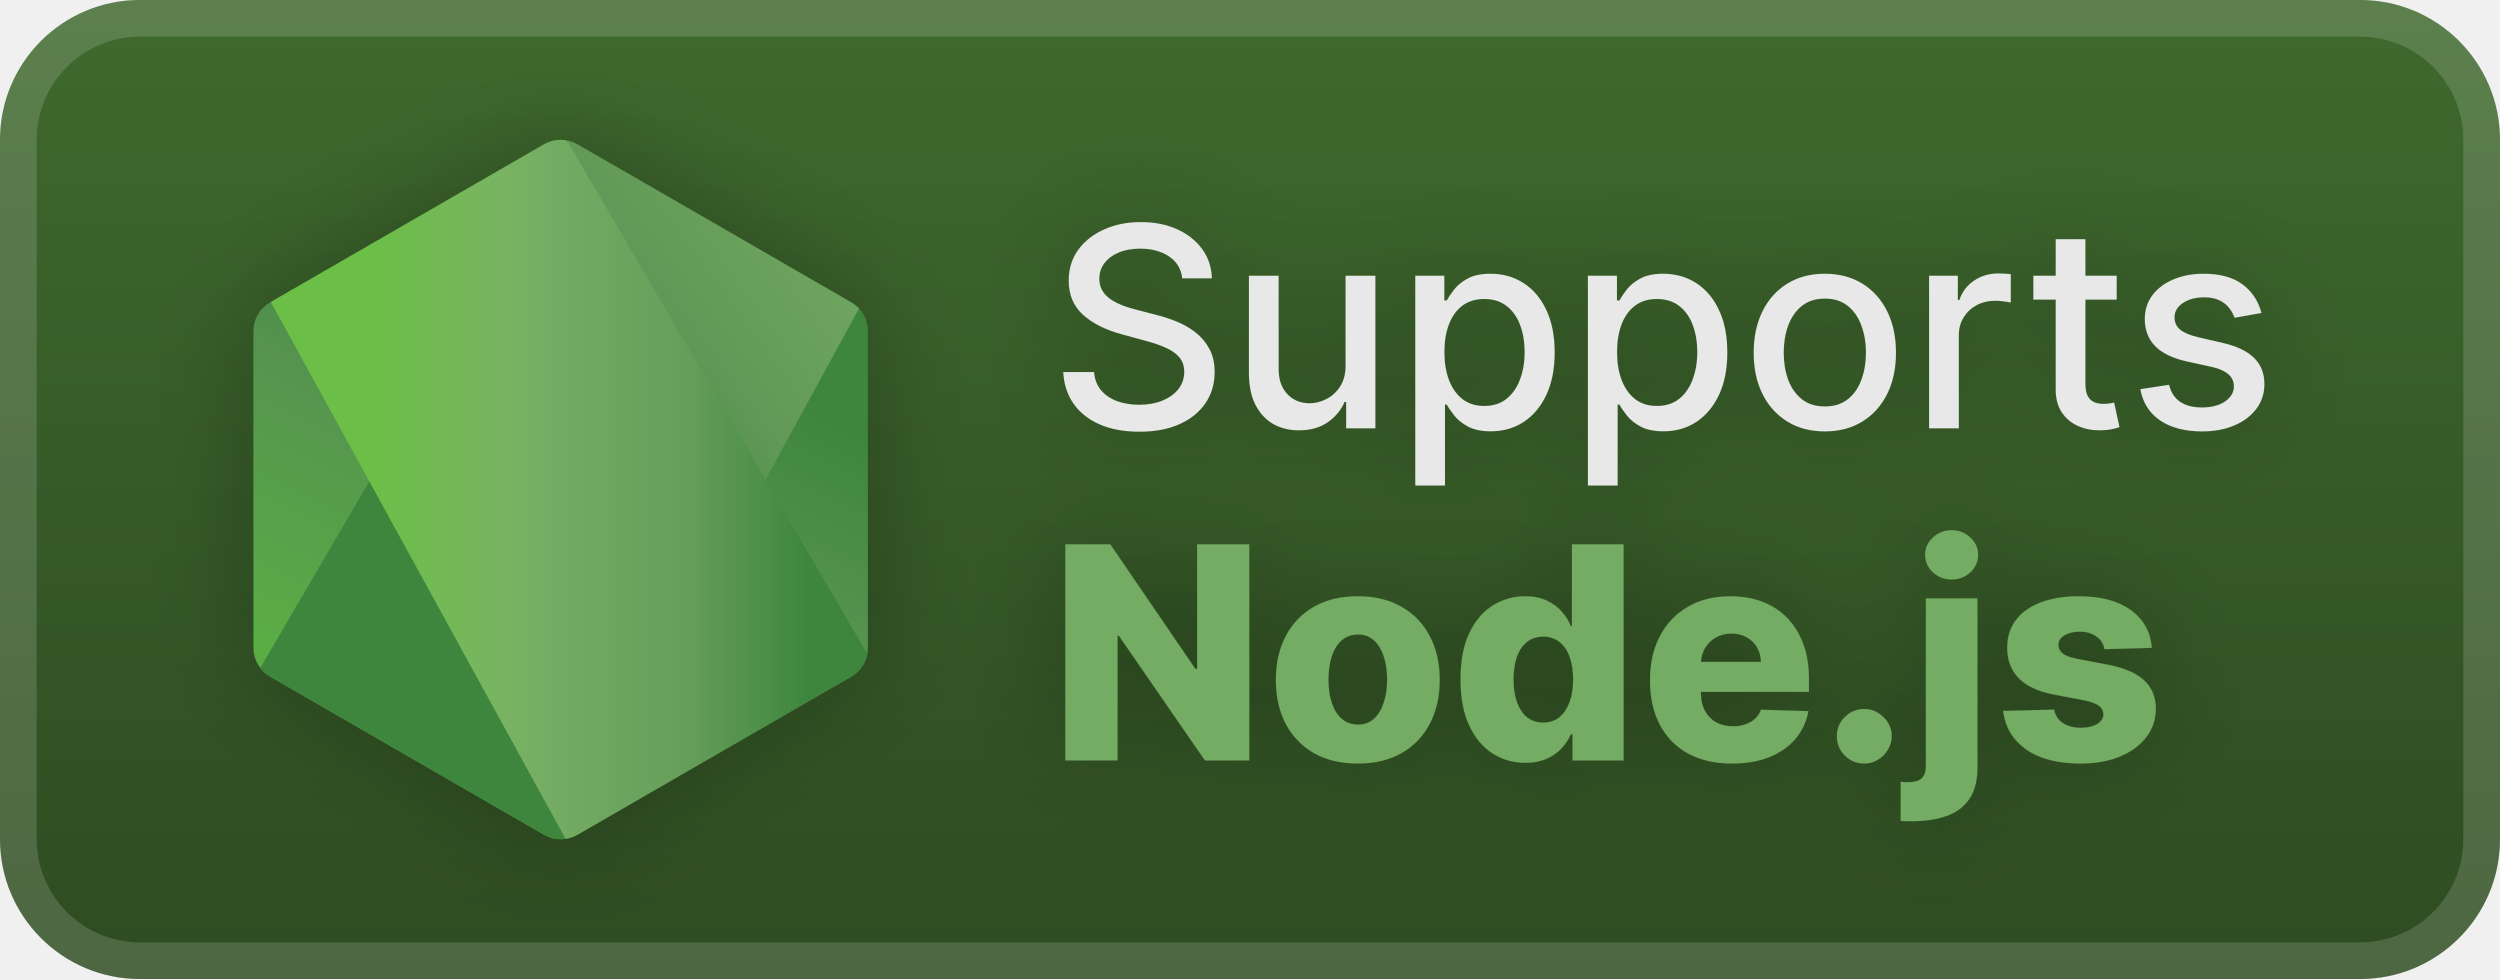
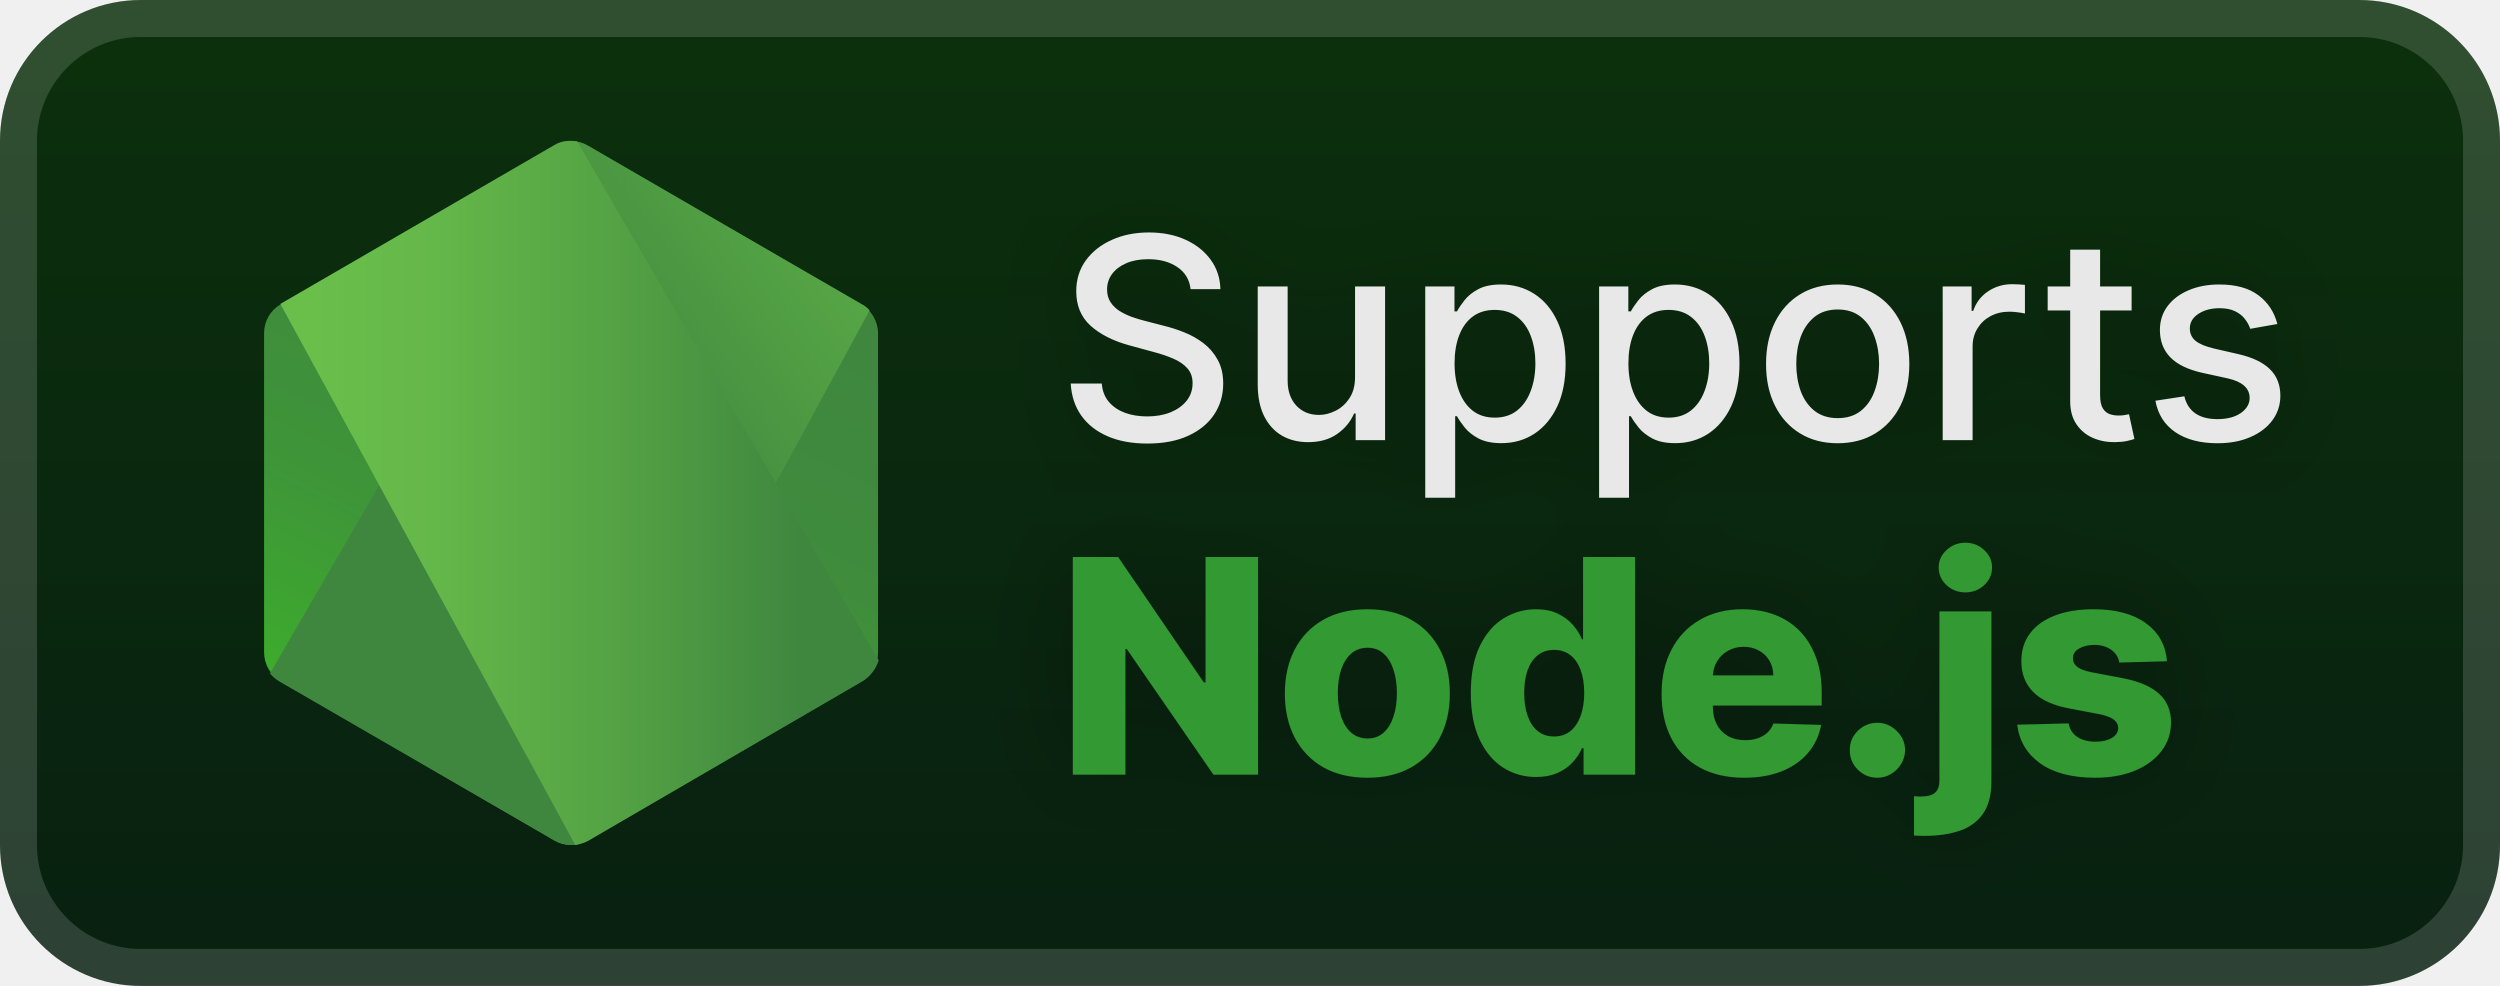
- <svg xmlns="http://www.w3.org/2000/svg" width="143" height="56" viewBox="0 0 143 56" fill="none">
-   <rect width="143" height="56" rx="8" fill="url(#paint0_linear_1_50)" />
-   <rect x="1.05" y="1.05" width="140.9" height="53.9" rx="6.95" stroke="white" stroke-opacity="0.15" stroke-width="2.1" />
-   <g filter="url(#filter0_d_1_50)">
-     <mask id="mask0_1_50" style="mask-type:luminance" maskUnits="userSpaceOnUse" x="14" y="8" width="36" height="40">
-       <path d="M31.125 8.253L15.447 17.302C14.86 17.64 14.5 18.266 14.5 18.941V37.051C14.5 37.728 14.86 38.352 15.447 38.691L31.126 47.747C31.712 48.084 32.434 48.084 33.02 47.747L48.696 38.691C49.28 38.352 49.641 37.727 49.641 37.051V18.941C49.641 18.266 49.28 17.64 48.692 17.302L33.018 8.253C32.724 8.084 32.397 8 32.069 8C31.742 8 31.415 8.084 31.121 8.253" fill="white" />
-     </mask>
-     <g mask="url(#mask0_1_50)">
-       <path d="M65.483 15.765L21.308 -5.888L-1.343 40.319L42.831 61.974L65.483 15.765Z" fill="url(#paint1_linear_1_50)" />
-     </g>
-     <mask id="mask1_1_50" style="mask-type:luminance" maskUnits="userSpaceOnUse" x="14" y="8" width="36" height="40">
-       <path d="M14.889 38.201C15.039 38.396 15.226 38.565 15.447 38.691L28.895 46.459L31.135 47.746C31.47 47.94 31.852 48.022 32.227 47.994C32.352 47.984 32.477 47.961 32.599 47.926L49.134 17.651C49.007 17.513 48.859 17.397 48.693 17.301L38.428 11.373L33.002 8.251C32.848 8.162 32.681 8.098 32.51 8.054L14.889 38.201Z" fill="white" />
-     </mask>
-     <g mask="url(#mask1_1_50)">
-       <path d="M-4.211 22.17L26.981 64.388L68.234 33.909L37.039 -8.308L-4.211 22.17Z" fill="url(#paint2_linear_1_50)" />
-     </g>
-     <mask id="mask2_1_50" style="mask-type:luminance" maskUnits="userSpaceOnUse" x="15" y="8" width="35" height="40">
-       <path d="M31.882 8.01C31.619 8.036 31.362 8.118 31.125 8.253L15.492 17.276L32.349 47.979C32.584 47.946 32.815 47.867 33.023 47.747L48.7 38.691C49.184 38.41 49.515 37.936 49.615 37.398L32.431 8.041C32.305 8.016 32.178 8.003 32.048 8.003C31.996 8.003 31.944 8.006 31.892 8.011" fill="white" />
-     </mask>
-     <g mask="url(#mask2_1_50)">
-       <path d="M15.492 8.003V47.98H49.609V8.003H15.492Z" fill="url(#paint3_linear_1_50)" />
-     </g>
-   </g>
-   <g filter="url(#filter1_d_1_50)">
-     <path d="M67.625 15.92C67.564 15.383 67.314 14.966 66.875 14.67C66.436 14.371 65.883 14.222 65.216 14.222C64.739 14.222 64.326 14.297 63.977 14.449C63.629 14.597 63.358 14.801 63.165 15.062C62.975 15.32 62.881 15.614 62.881 15.943C62.881 16.22 62.945 16.458 63.074 16.659C63.206 16.86 63.379 17.028 63.591 17.165C63.807 17.297 64.038 17.409 64.284 17.5C64.53 17.587 64.767 17.659 64.994 17.716L66.131 18.011C66.502 18.102 66.883 18.225 67.273 18.381C67.663 18.536 68.025 18.741 68.358 18.994C68.691 19.248 68.96 19.562 69.165 19.938C69.373 20.312 69.477 20.761 69.477 21.284C69.477 21.943 69.307 22.528 68.966 23.04C68.629 23.551 68.138 23.954 67.494 24.25C66.854 24.545 66.079 24.693 65.17 24.693C64.299 24.693 63.545 24.555 62.909 24.278C62.273 24.002 61.775 23.61 61.415 23.102C61.055 22.591 60.856 21.985 60.818 21.284H62.58C62.614 21.704 62.75 22.055 62.989 22.335C63.231 22.612 63.54 22.818 63.915 22.954C64.293 23.087 64.708 23.153 65.159 23.153C65.655 23.153 66.097 23.076 66.483 22.92C66.873 22.761 67.18 22.542 67.403 22.261C67.627 21.977 67.739 21.646 67.739 21.267C67.739 20.922 67.64 20.64 67.443 20.42C67.25 20.201 66.987 20.019 66.653 19.875C66.324 19.731 65.951 19.604 65.534 19.494L64.159 19.119C63.227 18.866 62.489 18.492 61.943 18C61.401 17.508 61.131 16.856 61.131 16.045C61.131 15.375 61.312 14.79 61.676 14.29C62.04 13.79 62.532 13.402 63.153 13.125C63.775 12.845 64.475 12.704 65.256 12.704C66.043 12.704 66.739 12.843 67.341 13.119C67.947 13.396 68.424 13.777 68.773 14.261C69.121 14.742 69.303 15.295 69.318 15.92H67.625ZM76.967 20.881V15.773H78.672V24.5H77.001V22.989H76.91C76.71 23.454 76.388 23.843 75.945 24.153C75.505 24.46 74.958 24.614 74.302 24.614C73.742 24.614 73.246 24.491 72.814 24.244C72.386 23.994 72.049 23.625 71.802 23.136C71.56 22.648 71.439 22.044 71.439 21.324V15.773H73.138V21.119C73.138 21.714 73.302 22.188 73.632 22.54C73.962 22.892 74.39 23.068 74.916 23.068C75.234 23.068 75.551 22.989 75.865 22.829C76.183 22.67 76.447 22.43 76.655 22.108C76.867 21.786 76.971 21.377 76.967 20.881ZM80.954 27.773V15.773H82.614V17.188H82.756C82.854 17.006 82.996 16.795 83.182 16.557C83.367 16.318 83.625 16.11 83.954 15.932C84.284 15.75 84.72 15.659 85.261 15.659C85.966 15.659 86.595 15.837 87.148 16.193C87.701 16.549 88.134 17.062 88.449 17.733C88.767 18.403 88.926 19.21 88.926 20.153C88.926 21.097 88.769 21.905 88.454 22.579C88.14 23.25 87.708 23.767 87.159 24.131C86.61 24.491 85.983 24.67 85.278 24.67C84.748 24.67 84.314 24.581 83.977 24.403C83.644 24.225 83.383 24.017 83.193 23.778C83.004 23.54 82.858 23.328 82.756 23.142H82.653V27.773H80.954ZM82.619 20.136C82.619 20.75 82.708 21.288 82.886 21.75C83.064 22.212 83.322 22.574 83.659 22.835C83.996 23.093 84.409 23.222 84.898 23.222C85.405 23.222 85.829 23.087 86.17 22.818C86.511 22.545 86.769 22.176 86.943 21.71C87.121 21.244 87.21 20.72 87.21 20.136C87.21 19.561 87.123 19.044 86.949 18.585C86.778 18.127 86.521 17.765 86.176 17.5C85.835 17.235 85.409 17.102 84.898 17.102C84.405 17.102 83.989 17.229 83.648 17.483C83.311 17.737 83.055 18.091 82.881 18.545C82.706 19 82.619 19.53 82.619 20.136ZM90.829 27.773V15.773H92.489V17.188H92.631C92.729 17.006 92.871 16.795 93.057 16.557C93.242 16.318 93.5 16.11 93.829 15.932C94.159 15.75 94.595 15.659 95.136 15.659C95.841 15.659 96.47 15.837 97.023 16.193C97.576 16.549 98.009 17.062 98.324 17.733C98.642 18.403 98.801 19.21 98.801 20.153C98.801 21.097 98.644 21.905 98.329 22.579C98.015 23.25 97.583 23.767 97.034 24.131C96.485 24.491 95.858 24.67 95.153 24.67C94.623 24.67 94.189 24.581 93.852 24.403C93.519 24.225 93.258 24.017 93.068 23.778C92.879 23.54 92.733 23.328 92.631 23.142H92.528V27.773H90.829ZM92.494 20.136C92.494 20.75 92.583 21.288 92.761 21.75C92.939 22.212 93.197 22.574 93.534 22.835C93.871 23.093 94.284 23.222 94.773 23.222C95.28 23.222 95.704 23.087 96.045 22.818C96.386 22.545 96.644 22.176 96.818 21.71C96.996 21.244 97.085 20.72 97.085 20.136C97.085 19.561 96.998 19.044 96.824 18.585C96.653 18.127 96.396 17.765 96.051 17.5C95.71 17.235 95.284 17.102 94.773 17.102C94.28 17.102 93.864 17.229 93.523 17.483C93.186 17.737 92.93 18.091 92.756 18.545C92.581 19 92.494 19.53 92.494 20.136ZM104.381 24.676C103.562 24.676 102.848 24.489 102.239 24.114C101.629 23.739 101.155 23.214 100.818 22.54C100.481 21.866 100.312 21.078 100.312 20.176C100.312 19.271 100.481 18.479 100.818 17.801C101.155 17.123 101.629 16.597 102.239 16.222C102.848 15.847 103.562 15.659 104.381 15.659C105.199 15.659 105.913 15.847 106.523 16.222C107.133 16.597 107.606 17.123 107.943 17.801C108.28 18.479 108.449 19.271 108.449 20.176C108.449 21.078 108.28 21.866 107.943 22.54C107.606 23.214 107.133 23.739 106.523 24.114C105.913 24.489 105.199 24.676 104.381 24.676ZM104.386 23.25C104.917 23.25 105.356 23.11 105.705 22.829C106.053 22.549 106.311 22.176 106.477 21.71C106.648 21.244 106.733 20.731 106.733 20.17C106.733 19.614 106.648 19.102 106.477 18.636C106.311 18.167 106.053 17.79 105.705 17.506C105.356 17.222 104.917 17.079 104.386 17.079C103.852 17.079 103.409 17.222 103.057 17.506C102.708 17.79 102.449 18.167 102.278 18.636C102.112 19.102 102.028 19.614 102.028 20.17C102.028 20.731 102.112 21.244 102.278 21.71C102.449 22.176 102.708 22.549 103.057 22.829C103.409 23.11 103.852 23.25 104.386 23.25ZM110.345 24.5V15.773H111.987V17.159H112.078C112.237 16.689 112.517 16.32 112.919 16.051C113.324 15.778 113.783 15.642 114.294 15.642C114.4 15.642 114.525 15.646 114.669 15.653C114.817 15.661 114.932 15.67 115.016 15.682V17.307C114.947 17.288 114.826 17.267 114.652 17.244C114.478 17.218 114.303 17.204 114.129 17.204C113.728 17.204 113.37 17.29 113.055 17.46C112.745 17.627 112.499 17.86 112.317 18.159C112.135 18.454 112.044 18.792 112.044 19.17V24.5H110.345ZM121.075 15.773V17.136H116.308V15.773H121.075ZM117.587 13.682H119.285V21.938C119.285 22.267 119.335 22.515 119.433 22.682C119.532 22.845 119.659 22.956 119.814 23.017C119.973 23.074 120.145 23.102 120.331 23.102C120.467 23.102 120.587 23.093 120.689 23.074C120.791 23.055 120.871 23.04 120.928 23.028L121.234 24.432C121.136 24.47 120.996 24.508 120.814 24.545C120.632 24.587 120.405 24.61 120.132 24.614C119.685 24.621 119.268 24.542 118.882 24.375C118.496 24.208 118.183 23.951 117.945 23.602C117.706 23.254 117.587 22.816 117.587 22.29V13.682ZM129.354 17.903L127.814 18.176C127.749 17.979 127.647 17.792 127.507 17.614C127.371 17.436 127.185 17.29 126.95 17.176C126.715 17.062 126.422 17.006 126.07 17.006C125.589 17.006 125.187 17.114 124.865 17.329C124.543 17.542 124.382 17.816 124.382 18.153C124.382 18.445 124.49 18.68 124.706 18.858C124.922 19.036 125.27 19.182 125.751 19.295L127.138 19.614C127.941 19.799 128.539 20.085 128.933 20.472C129.327 20.858 129.524 21.36 129.524 21.977C129.524 22.5 129.373 22.966 129.07 23.375C128.77 23.78 128.352 24.099 127.814 24.329C127.28 24.561 126.66 24.676 125.956 24.676C124.979 24.676 124.181 24.468 123.564 24.051C122.946 23.631 122.568 23.034 122.428 22.261L124.07 22.011C124.172 22.439 124.382 22.763 124.7 22.983C125.018 23.199 125.433 23.307 125.945 23.307C126.501 23.307 126.946 23.191 127.28 22.96C127.613 22.725 127.78 22.439 127.78 22.102C127.78 21.829 127.678 21.6 127.473 21.415C127.272 21.229 126.964 21.089 126.547 20.994L125.07 20.67C124.255 20.485 123.653 20.189 123.263 19.784C122.876 19.379 122.683 18.866 122.683 18.244C122.683 17.729 122.827 17.278 123.115 16.892C123.403 16.506 123.801 16.204 124.308 15.989C124.816 15.769 125.397 15.659 126.053 15.659C126.996 15.659 127.738 15.864 128.28 16.273C128.821 16.678 129.179 17.222 129.354 17.903Z" fill="#E8E8E8" />
-     <path d="M71.458 31.136V43.5H68.923L64.002 36.364H63.924V43.5H60.936V31.136H63.507L68.373 38.26H68.476V31.136H71.458ZM77.666 43.675C76.692 43.675 75.855 43.476 75.154 43.077C74.458 42.675 73.921 42.115 73.542 41.399C73.168 40.679 72.981 39.844 72.981 38.894C72.981 37.94 73.168 37.105 73.542 36.389C73.921 35.668 74.458 35.109 75.154 34.71C75.855 34.308 76.692 34.106 77.666 34.106C78.639 34.106 79.475 34.308 80.171 34.71C80.871 35.109 81.408 35.668 81.783 36.389C82.161 37.105 82.35 37.94 82.35 38.894C82.35 39.844 82.161 40.679 81.783 41.399C81.408 42.115 80.871 42.675 80.171 43.077C79.475 43.476 78.639 43.675 77.666 43.675ZM77.684 41.447C78.038 41.447 78.338 41.339 78.583 41.121C78.829 40.904 79.016 40.602 79.145 40.216C79.277 39.83 79.344 39.383 79.344 38.876C79.344 38.361 79.277 37.91 79.145 37.523C79.016 37.137 78.829 36.835 78.583 36.618C78.338 36.401 78.038 36.292 77.684 36.292C77.317 36.292 77.007 36.401 76.754 36.618C76.504 36.835 76.313 37.137 76.18 37.523C76.052 37.91 75.987 38.361 75.987 38.876C75.987 39.383 76.052 39.83 76.18 40.216C76.313 40.602 76.504 40.904 76.754 41.121C77.007 41.339 77.317 41.447 77.684 41.447ZM87.249 43.633C86.565 43.633 85.943 43.456 85.384 43.102C84.824 42.747 84.378 42.216 84.044 41.508C83.71 40.8 83.543 39.92 83.543 38.87C83.543 37.779 83.716 36.882 84.062 36.177C84.408 35.473 84.861 34.952 85.42 34.614C85.983 34.276 86.589 34.106 87.237 34.106C87.724 34.106 88.141 34.191 88.487 34.36C88.833 34.525 89.119 34.738 89.344 35C89.569 35.262 89.74 35.533 89.857 35.815H89.918V31.136H92.87V43.5H89.948V41.997H89.857C89.732 42.282 89.555 42.55 89.326 42.8C89.097 43.049 88.809 43.251 88.463 43.403C88.121 43.556 87.716 43.633 87.249 43.633ZM88.275 41.333C88.634 41.333 88.939 41.232 89.193 41.031C89.447 40.826 89.642 40.538 89.779 40.168C89.915 39.797 89.984 39.363 89.984 38.864C89.984 38.356 89.915 37.92 89.779 37.554C89.646 37.187 89.451 36.906 89.193 36.708C88.939 36.511 88.634 36.413 88.275 36.413C87.909 36.413 87.599 36.513 87.346 36.715C87.092 36.916 86.899 37.199 86.766 37.566C86.637 37.932 86.573 38.365 86.573 38.864C86.573 39.363 86.639 39.797 86.772 40.168C86.905 40.538 87.096 40.826 87.346 41.031C87.599 41.232 87.909 41.333 88.275 41.333ZM99.071 43.675C98.101 43.675 97.264 43.484 96.56 43.102C95.859 42.715 95.32 42.166 94.942 41.453C94.567 40.737 94.38 39.886 94.38 38.9C94.38 37.942 94.57 37.105 94.948 36.389C95.326 35.668 95.859 35.109 96.548 34.71C97.236 34.308 98.047 34.106 98.98 34.106C99.641 34.106 100.244 34.209 100.792 34.414C101.339 34.62 101.812 34.923 102.21 35.326C102.609 35.728 102.919 36.225 103.14 36.817C103.361 37.405 103.472 38.079 103.472 38.84V39.576H95.413V37.861H100.725C100.721 37.548 100.647 37.268 100.502 37.022C100.357 36.777 100.158 36.586 99.904 36.449C99.655 36.308 99.367 36.238 99.041 36.238C98.711 36.238 98.415 36.312 98.153 36.461C97.892 36.606 97.684 36.805 97.532 37.059C97.379 37.308 97.298 37.592 97.29 37.91V39.654C97.29 40.033 97.365 40.365 97.513 40.651C97.662 40.932 97.874 41.152 98.147 41.309C98.421 41.465 98.747 41.544 99.125 41.544C99.387 41.544 99.624 41.508 99.838 41.435C100.051 41.363 100.234 41.256 100.387 41.115C100.54 40.974 100.655 40.801 100.731 40.596L103.442 40.675C103.329 41.282 103.082 41.812 102.699 42.262C102.321 42.709 101.824 43.057 101.208 43.307C100.592 43.552 99.88 43.675 99.071 43.675ZM106.64 43.675C106.205 43.675 105.833 43.522 105.523 43.216C105.217 42.91 105.066 42.54 105.07 42.105C105.066 41.679 105.217 41.315 105.523 41.013C105.833 40.707 106.205 40.554 106.64 40.554C107.05 40.554 107.413 40.707 107.726 41.013C108.044 41.315 108.205 41.679 108.209 42.105C108.205 42.395 108.129 42.659 107.98 42.896C107.835 43.134 107.644 43.323 107.406 43.464C107.173 43.605 106.917 43.675 106.64 43.675ZM110.159 34.227H113.111V43.886C113.111 44.651 112.954 45.259 112.641 45.709C112.331 46.16 111.892 46.484 111.324 46.681C110.757 46.879 110.087 46.977 109.314 46.977C109.21 46.977 109.111 46.975 109.018 46.971C108.926 46.967 108.825 46.963 108.717 46.959V44.719C108.789 44.727 108.853 44.733 108.91 44.738C108.966 44.742 109.022 44.744 109.079 44.744C109.485 44.744 109.767 44.667 109.924 44.514C110.081 44.365 110.159 44.136 110.159 43.826V34.227ZM111.632 33.147C111.218 33.147 110.862 33.01 110.564 32.736C110.266 32.458 110.117 32.124 110.117 31.734C110.117 31.348 110.266 31.018 110.564 30.744C110.862 30.466 111.218 30.327 111.632 30.327C112.051 30.327 112.407 30.466 112.701 30.744C112.999 31.018 113.148 31.348 113.148 31.734C113.148 32.124 112.999 32.458 112.701 32.736C112.407 33.01 112.051 33.147 111.632 33.147ZM123.086 37.059L120.375 37.131C120.347 36.938 120.271 36.767 120.146 36.618C120.021 36.465 119.858 36.346 119.657 36.262C119.46 36.173 119.23 36.129 118.969 36.129C118.627 36.129 118.335 36.197 118.093 36.334C117.856 36.471 117.739 36.656 117.743 36.889C117.739 37.071 117.812 37.228 117.961 37.36C118.113 37.493 118.385 37.6 118.776 37.68L120.562 38.019C121.488 38.196 122.176 38.489 122.627 38.9C123.082 39.31 123.311 39.854 123.315 40.53C123.311 41.166 123.122 41.719 122.748 42.19C122.378 42.661 121.87 43.027 121.227 43.289C120.583 43.546 119.846 43.675 119.017 43.675C117.693 43.675 116.649 43.403 115.884 42.86C115.123 42.313 114.689 41.58 114.58 40.663L117.496 40.59C117.56 40.928 117.727 41.186 117.997 41.363C118.266 41.54 118.611 41.629 119.029 41.629C119.407 41.629 119.715 41.558 119.953 41.417C120.19 41.276 120.311 41.089 120.315 40.856C120.311 40.647 120.218 40.48 120.037 40.355C119.856 40.226 119.572 40.125 119.186 40.053L117.568 39.745C116.638 39.576 115.946 39.264 115.491 38.809C115.037 38.35 114.811 37.767 114.815 37.059C114.811 36.439 114.976 35.91 115.31 35.471C115.644 35.028 116.119 34.69 116.735 34.457C117.351 34.223 118.077 34.106 118.914 34.106C120.17 34.106 121.16 34.37 121.885 34.897C122.609 35.421 123.009 36.141 123.086 37.059Z" fill="#74AC64" />
+ <svg xmlns="http://www.w3.org/2000/svg" width="142" height="56" viewBox="0 0 142 56" fill="none">
+   <rect width="142" height="56" rx="8" fill="url(#paint0_linear_6_14)" />
+   <rect x="1.05" y="1.05" width="139.9" height="53.9" rx="6.95" stroke="white" stroke-opacity="0.15" stroke-width="2.1" />
+   <path d="M33.379 8.258C32.788 7.923 32.085 7.923 31.493 8.258L15.925 17.3C15.333 17.635 15 18.267 15 18.937V37.059C15 37.729 15.37 38.361 15.925 38.696L31.493 47.738C32.085 48.073 32.788 48.073 33.379 47.738L48.948 38.696C49.54 38.361 49.873 37.729 49.873 37.059V18.937C49.873 18.267 49.503 17.635 48.948 17.3L33.379 8.258Z" fill="url(#paint1_linear_6_14)" />
+   <path d="M48.985 17.3L33.343 8.258C33.195 8.183 33.01 8.109 32.862 8.072L15.333 38.249C15.481 38.435 15.666 38.584 15.851 38.696L31.494 47.738C31.938 47.999 32.455 48.073 32.936 47.924L49.392 17.635C49.281 17.486 49.133 17.374 48.985 17.3Z" fill="url(#paint2_linear_6_14)" />
+   <path d="M48.986 38.695C49.429 38.435 49.762 37.988 49.91 37.505L32.788 8.034C32.344 7.959 31.863 7.997 31.457 8.257L15.925 17.262L32.677 47.998C32.899 47.961 33.158 47.886 33.38 47.775L48.986 38.695Z" fill="url(#paint3_linear_6_14)" />
+   <g filter="url(#filter0_d_6_14)">
+     <path d="M67.625 16.421C67.564 15.883 67.314 15.466 66.875 15.171C66.436 14.871 65.883 14.722 65.216 14.722C64.739 14.722 64.326 14.797 63.977 14.949C63.629 15.097 63.358 15.301 63.165 15.562C62.975 15.82 62.881 16.114 62.881 16.443C62.881 16.72 62.945 16.958 63.074 17.159C63.206 17.36 63.379 17.528 63.591 17.665C63.807 17.797 64.038 17.909 64.284 18C64.53 18.087 64.767 18.159 64.994 18.216L66.131 18.511C66.502 18.602 66.883 18.725 67.273 18.881C67.663 19.036 68.025 19.241 68.358 19.494C68.691 19.748 68.96 20.062 69.165 20.438C69.373 20.812 69.477 21.261 69.477 21.784C69.477 22.443 69.307 23.028 68.966 23.54C68.629 24.051 68.138 24.454 67.494 24.75C66.854 25.046 66.079 25.193 65.171 25.193C64.299 25.193 63.545 25.055 62.909 24.778C62.273 24.502 61.775 24.11 61.415 23.602C61.055 23.091 60.856 22.485 60.818 21.784H62.58C62.614 22.204 62.75 22.555 62.989 22.835C63.231 23.112 63.54 23.318 63.915 23.454C64.294 23.587 64.708 23.653 65.159 23.653C65.655 23.653 66.097 23.576 66.483 23.421C66.873 23.261 67.18 23.042 67.403 22.761C67.627 22.477 67.739 22.146 67.739 21.767C67.739 21.422 67.64 21.14 67.443 20.921C67.25 20.701 66.987 20.519 66.653 20.375C66.324 20.231 65.951 20.104 65.534 19.994L64.159 19.619C63.227 19.366 62.489 18.992 61.943 18.5C61.401 18.008 61.131 17.356 61.131 16.546C61.131 15.875 61.312 15.29 61.676 14.79C62.04 14.29 62.532 13.902 63.153 13.625C63.775 13.345 64.475 13.204 65.256 13.204C66.044 13.204 66.739 13.343 67.341 13.619C67.947 13.896 68.424 14.277 68.773 14.761C69.121 15.242 69.303 15.796 69.318 16.421H67.625ZM76.967 21.381V16.273H78.672V25H77.001V23.489H76.91C76.71 23.954 76.388 24.343 75.945 24.653C75.505 24.96 74.958 25.114 74.303 25.114C73.742 25.114 73.246 24.991 72.814 24.744C72.386 24.494 72.049 24.125 71.803 23.636C71.56 23.148 71.439 22.544 71.439 21.824V16.273H73.138V21.619C73.138 22.214 73.303 22.688 73.632 23.04C73.962 23.392 74.39 23.568 74.916 23.568C75.234 23.568 75.551 23.489 75.865 23.329C76.183 23.171 76.447 22.93 76.655 22.608C76.867 22.286 76.971 21.877 76.967 21.381ZM80.954 28.273V16.273H82.614V17.688H82.756C82.854 17.506 82.996 17.296 83.182 17.057C83.367 16.818 83.625 16.61 83.954 16.432C84.284 16.25 84.72 16.159 85.261 16.159C85.966 16.159 86.595 16.337 87.148 16.693C87.701 17.049 88.135 17.562 88.449 18.233C88.767 18.903 88.926 19.71 88.926 20.653C88.926 21.597 88.769 22.405 88.454 23.079C88.14 23.75 87.708 24.267 87.159 24.631C86.61 24.991 85.983 25.171 85.278 25.171C84.748 25.171 84.314 25.081 83.977 24.903C83.644 24.725 83.383 24.517 83.193 24.278C83.004 24.04 82.858 23.828 82.756 23.642H82.653V28.273H80.954ZM82.619 20.636C82.619 21.25 82.708 21.788 82.886 22.25C83.064 22.712 83.322 23.074 83.659 23.335C83.996 23.593 84.409 23.722 84.898 23.722C85.405 23.722 85.829 23.587 86.17 23.318C86.511 23.046 86.769 22.676 86.943 22.21C87.121 21.744 87.21 21.22 87.21 20.636C87.21 20.061 87.123 19.544 86.949 19.085C86.778 18.627 86.521 18.265 86.176 18C85.835 17.735 85.409 17.602 84.898 17.602C84.405 17.602 83.989 17.729 83.648 17.983C83.311 18.237 83.055 18.591 82.881 19.046C82.706 19.5 82.619 20.03 82.619 20.636ZM90.829 28.273V16.273H92.489V17.688H92.631C92.729 17.506 92.871 17.296 93.057 17.057C93.242 16.818 93.5 16.61 93.829 16.432C94.159 16.25 94.595 16.159 95.136 16.159C95.841 16.159 96.47 16.337 97.023 16.693C97.576 17.049 98.01 17.562 98.324 18.233C98.642 18.903 98.801 19.71 98.801 20.653C98.801 21.597 98.644 22.405 98.329 23.079C98.015 23.75 97.583 24.267 97.034 24.631C96.485 24.991 95.858 25.171 95.153 25.171C94.623 25.171 94.189 25.081 93.852 24.903C93.519 24.725 93.258 24.517 93.068 24.278C92.879 24.04 92.733 23.828 92.631 23.642H92.528V28.273H90.829ZM92.494 20.636C92.494 21.25 92.583 21.788 92.761 22.25C92.939 22.712 93.197 23.074 93.534 23.335C93.871 23.593 94.284 23.722 94.773 23.722C95.28 23.722 95.704 23.587 96.045 23.318C96.386 23.046 96.644 22.676 96.818 22.21C96.996 21.744 97.085 21.22 97.085 20.636C97.085 20.061 96.998 19.544 96.824 19.085C96.653 18.627 96.396 18.265 96.051 18C95.71 17.735 95.284 17.602 94.773 17.602C94.28 17.602 93.864 17.729 93.523 17.983C93.186 18.237 92.93 18.591 92.756 19.046C92.581 19.5 92.494 20.03 92.494 20.636ZM104.381 25.176C103.562 25.176 102.848 24.989 102.239 24.614C101.629 24.239 101.155 23.714 100.818 23.04C100.481 22.366 100.312 21.578 100.312 20.676C100.312 19.771 100.481 18.979 100.818 18.301C101.155 17.623 101.629 17.097 102.239 16.722C102.848 16.347 103.562 16.159 104.381 16.159C105.199 16.159 105.913 16.347 106.523 16.722C107.133 17.097 107.606 17.623 107.943 18.301C108.28 18.979 108.449 19.771 108.449 20.676C108.449 21.578 108.28 22.366 107.943 23.04C107.606 23.714 107.133 24.239 106.523 24.614C105.913 24.989 105.199 25.176 104.381 25.176ZM104.386 23.75C104.917 23.75 105.356 23.61 105.705 23.329C106.053 23.049 106.311 22.676 106.477 22.21C106.648 21.744 106.733 21.231 106.733 20.671C106.733 20.114 106.648 19.602 106.477 19.136C106.311 18.667 106.053 18.29 105.705 18.006C105.356 17.722 104.917 17.579 104.386 17.579C103.852 17.579 103.409 17.722 103.057 18.006C102.708 18.29 102.449 18.667 102.278 19.136C102.112 19.602 102.028 20.114 102.028 20.671C102.028 21.231 102.112 21.744 102.278 22.21C102.449 22.676 102.708 23.049 103.057 23.329C103.409 23.61 103.852 23.75 104.386 23.75ZM110.345 25V16.273H111.987V17.659H112.078C112.237 17.189 112.518 16.82 112.919 16.551C113.324 16.278 113.783 16.142 114.294 16.142C114.4 16.142 114.525 16.146 114.669 16.153C114.817 16.161 114.932 16.171 115.016 16.182V17.807C114.947 17.788 114.826 17.767 114.652 17.744C114.478 17.718 114.303 17.704 114.129 17.704C113.728 17.704 113.37 17.79 113.055 17.96C112.745 18.127 112.499 18.36 112.317 18.659C112.135 18.954 112.044 19.292 112.044 19.671V25H110.345ZM121.075 16.273V17.636H116.308V16.273H121.075ZM117.587 14.182H119.285V22.438C119.285 22.767 119.335 23.015 119.433 23.182C119.532 23.345 119.659 23.456 119.814 23.517C119.973 23.574 120.145 23.602 120.331 23.602C120.467 23.602 120.587 23.593 120.689 23.574C120.791 23.555 120.871 23.54 120.928 23.528L121.234 24.932C121.136 24.97 120.996 25.008 120.814 25.046C120.632 25.087 120.405 25.11 120.132 25.114C119.685 25.121 119.268 25.042 118.882 24.875C118.496 24.708 118.183 24.451 117.945 24.102C117.706 23.754 117.587 23.316 117.587 22.79V14.182ZM129.354 18.403L127.814 18.676C127.75 18.479 127.647 18.292 127.507 18.114C127.371 17.936 127.185 17.79 126.95 17.676C126.715 17.562 126.422 17.506 126.07 17.506C125.589 17.506 125.187 17.614 124.865 17.829C124.543 18.042 124.382 18.316 124.382 18.653C124.382 18.945 124.49 19.18 124.706 19.358C124.922 19.536 125.27 19.682 125.751 19.796L127.138 20.114C127.941 20.299 128.539 20.585 128.933 20.972C129.327 21.358 129.524 21.86 129.524 22.477C129.524 23 129.373 23.466 129.07 23.875C128.77 24.28 128.352 24.599 127.814 24.829C127.28 25.061 126.66 25.176 125.956 25.176C124.979 25.176 124.181 24.968 123.564 24.551C122.946 24.131 122.568 23.534 122.428 22.761L124.07 22.511C124.172 22.939 124.382 23.263 124.7 23.483C125.018 23.699 125.433 23.807 125.945 23.807C126.501 23.807 126.946 23.691 127.28 23.46C127.613 23.225 127.78 22.939 127.78 22.602C127.78 22.329 127.678 22.1 127.473 21.915C127.272 21.729 126.964 21.589 126.547 21.494L125.07 21.171C124.255 20.985 123.653 20.689 123.263 20.284C122.876 19.879 122.683 19.366 122.683 18.744C122.683 18.229 122.827 17.778 123.115 17.392C123.403 17.006 123.801 16.704 124.308 16.489C124.816 16.269 125.397 16.159 126.053 16.159C126.996 16.159 127.738 16.364 128.28 16.773C128.821 17.178 129.179 17.722 129.354 18.403Z" fill="#E8E8E8" />
+     <path d="M71.458 31.636V44H68.923L64.002 36.864H63.924V44H60.936V31.636H63.508L68.373 38.76H68.476V31.636H71.458ZM77.666 44.175C76.692 44.175 75.855 43.976 75.154 43.577C74.458 43.175 73.921 42.615 73.542 41.899C73.168 41.179 72.981 40.344 72.981 39.394C72.981 38.44 73.168 37.605 73.542 36.889C73.921 36.168 74.458 35.609 75.154 35.21C75.855 34.808 76.692 34.606 77.666 34.606C78.639 34.606 79.475 34.808 80.171 35.21C80.871 35.609 81.409 36.168 81.783 36.889C82.161 37.605 82.35 38.44 82.35 39.394C82.35 40.344 82.161 41.179 81.783 41.899C81.409 42.615 80.871 43.175 80.171 43.577C79.475 43.976 78.639 44.175 77.666 44.175ZM77.684 41.947C78.038 41.947 78.338 41.839 78.583 41.621C78.829 41.404 79.016 41.102 79.145 40.716C79.277 40.33 79.344 39.883 79.344 39.376C79.344 38.861 79.277 38.41 79.145 38.023C79.016 37.637 78.829 37.335 78.583 37.118C78.338 36.901 78.038 36.792 77.684 36.792C77.317 36.792 77.007 36.901 76.754 37.118C76.504 37.335 76.313 37.637 76.18 38.023C76.052 38.41 75.987 38.861 75.987 39.376C75.987 39.883 76.052 40.33 76.18 40.716C76.313 41.102 76.504 41.404 76.754 41.621C77.007 41.839 77.317 41.947 77.684 41.947ZM87.249 44.133C86.565 44.133 85.943 43.956 85.384 43.602C84.824 43.247 84.378 42.716 84.044 42.008C83.71 41.3 83.543 40.42 83.543 39.37C83.543 38.279 83.716 37.382 84.062 36.677C84.408 35.973 84.861 35.452 85.42 35.114C85.983 34.776 86.589 34.606 87.237 34.606C87.724 34.606 88.141 34.691 88.487 34.86C88.833 35.025 89.119 35.238 89.344 35.5C89.569 35.762 89.74 36.033 89.857 36.315H89.918V31.636H92.87V44H89.948V42.497H89.857C89.732 42.782 89.555 43.05 89.326 43.3C89.097 43.549 88.809 43.751 88.463 43.903C88.121 44.056 87.716 44.133 87.249 44.133ZM88.275 41.833C88.634 41.833 88.939 41.732 89.193 41.531C89.447 41.326 89.642 41.038 89.779 40.668C89.915 40.297 89.984 39.863 89.984 39.364C89.984 38.856 89.915 38.42 89.779 38.054C89.646 37.687 89.451 37.406 89.193 37.208C88.939 37.011 88.634 36.913 88.275 36.913C87.909 36.913 87.599 37.013 87.346 37.215C87.092 37.416 86.899 37.699 86.766 38.066C86.638 38.432 86.573 38.865 86.573 39.364C86.573 39.863 86.639 40.297 86.772 40.668C86.905 41.038 87.096 41.326 87.346 41.531C87.599 41.732 87.909 41.833 88.275 41.833ZM99.071 44.175C98.101 44.175 97.264 43.984 96.56 43.602C95.859 43.215 95.32 42.666 94.942 41.953C94.567 41.237 94.38 40.386 94.38 39.4C94.38 38.442 94.57 37.605 94.948 36.889C95.326 36.168 95.859 35.609 96.548 35.21C97.236 34.808 98.047 34.606 98.981 34.606C99.641 34.606 100.244 34.709 100.792 34.914C101.339 35.12 101.812 35.423 102.21 35.826C102.609 36.228 102.919 36.725 103.14 37.317C103.361 37.905 103.472 38.579 103.472 39.34V40.076H95.413V38.361H100.725C100.721 38.048 100.647 37.768 100.502 37.522C100.357 37.277 100.158 37.086 99.904 36.949C99.655 36.808 99.367 36.738 99.041 36.738C98.711 36.738 98.415 36.812 98.153 36.961C97.892 37.106 97.684 37.305 97.532 37.559C97.379 37.808 97.298 38.092 97.29 38.41V40.154C97.29 40.533 97.365 40.865 97.513 41.151C97.662 41.432 97.874 41.652 98.147 41.809C98.421 41.965 98.747 42.044 99.125 42.044C99.387 42.044 99.624 42.008 99.838 41.935C100.051 41.863 100.234 41.756 100.387 41.615C100.54 41.474 100.655 41.301 100.731 41.096L103.442 41.175C103.329 41.782 103.082 42.312 102.699 42.762C102.321 43.209 101.824 43.557 101.208 43.807C100.592 44.052 99.88 44.175 99.071 44.175ZM106.64 44.175C106.205 44.175 105.833 44.022 105.523 43.716C105.217 43.41 105.066 43.04 105.07 42.605C105.066 42.179 105.217 41.815 105.523 41.513C105.833 41.207 106.205 41.054 106.64 41.054C107.05 41.054 107.413 41.207 107.726 41.513C108.044 41.815 108.205 42.179 108.209 42.605C108.205 42.895 108.129 43.159 107.98 43.396C107.835 43.634 107.644 43.823 107.407 43.964C107.173 44.105 106.918 44.175 106.64 44.175ZM110.159 34.727H113.111V44.386C113.111 45.151 112.954 45.759 112.641 46.209C112.331 46.66 111.892 46.984 111.324 47.181C110.757 47.379 110.087 47.477 109.314 47.477C109.21 47.477 109.111 47.475 109.018 47.471C108.926 47.467 108.825 47.463 108.717 47.459V45.219C108.789 45.227 108.853 45.233 108.91 45.238C108.966 45.242 109.022 45.244 109.079 45.244C109.485 45.244 109.767 45.167 109.924 45.014C110.081 44.865 110.159 44.636 110.159 44.326V34.727ZM111.632 33.647C111.218 33.647 110.862 33.51 110.564 33.236C110.266 32.958 110.117 32.624 110.117 32.234C110.117 31.848 110.266 31.518 110.564 31.244C110.862 30.966 111.218 30.827 111.632 30.827C112.051 30.827 112.407 30.966 112.701 31.244C112.999 31.518 113.148 31.848 113.148 32.234C113.148 32.624 112.999 32.958 112.701 33.236C112.407 33.51 112.051 33.647 111.632 33.647ZM123.086 37.559L120.375 37.631C120.347 37.438 120.271 37.267 120.146 37.118C120.021 36.965 119.858 36.846 119.657 36.762C119.46 36.673 119.23 36.629 118.969 36.629C118.627 36.629 118.335 36.697 118.093 36.834C117.856 36.971 117.739 37.156 117.743 37.39C117.739 37.571 117.812 37.728 117.961 37.86C118.114 37.993 118.385 38.1 118.776 38.18L120.562 38.519C121.488 38.696 122.176 38.989 122.627 39.4C123.082 39.81 123.311 40.354 123.315 41.03C123.311 41.666 123.122 42.219 122.748 42.69C122.378 43.161 121.87 43.527 121.227 43.789C120.583 44.046 119.846 44.175 119.017 44.175C117.693 44.175 116.649 43.903 115.884 43.36C115.123 42.813 114.689 42.08 114.58 41.163L117.496 41.09C117.56 41.428 117.727 41.686 117.997 41.863C118.266 42.04 118.611 42.129 119.029 42.129C119.407 42.129 119.715 42.058 119.953 41.917C120.19 41.776 120.311 41.589 120.315 41.356C120.311 41.147 120.218 40.98 120.037 40.855C119.856 40.726 119.572 40.625 119.186 40.553L117.568 40.245C116.638 40.076 115.946 39.764 115.491 39.309C115.037 38.85 114.811 38.267 114.815 37.559C114.811 36.939 114.976 36.41 115.31 35.971C115.644 35.528 116.119 35.19 116.735 34.957C117.351 34.723 118.077 34.606 118.914 34.606C120.17 34.606 121.16 34.87 121.885 35.397C122.609 35.921 123.009 36.641 123.086 37.559Z" fill="#339933" />
  </g>
  <defs>
-     <filter id="filter0_d_1_50" x="6.286" y="2.286" width="51.429" height="51.429" filterUnits="userSpaceOnUse" color-interpolation-filters="sRGB">
-       <feFlood flood-opacity="0" result="BackgroundImageFix" />
-       <feColorMatrix in="SourceAlpha" type="matrix" values="0 0 0 0 0 0 0 0 0 0 0 0 0 0 0 0 0 0 127 0" result="hardAlpha" />
-       <feOffset />
-       <feGaussianBlur stdDeviation="2.857" />
-       <feComposite in2="hardAlpha" operator="out" />
-       <feColorMatrix type="matrix" values="0 0 0 0 0 0 0 0 0 0 0 0 0 0 0 0 0 0 0.25 0" />
-       <feBlend mode="normal" in2="BackgroundImageFix" result="effect1_dropShadow_1_50" />
-       <feBlend mode="normal" in="SourceGraphic" in2="effect1_dropShadow_1_50" result="shape" />
-     </filter>
-     <filter id="filter1_d_1_50" x="54.4" y="3.9" width="82.2" height="48.677" filterUnits="userSpaceOnUse" color-interpolation-filters="sRGB">
+     <filter id="filter0_d_6_14" x="54.4" y="4.4" width="81.2" height="48.677" filterUnits="userSpaceOnUse" color-interpolation-filters="sRGB">
      <feFlood flood-opacity="0" result="BackgroundImageFix" />
      <feColorMatrix in="SourceAlpha" type="matrix" values="0 0 0 0 0 0 0 0 0 0 0 0 0 0 0 0 0 0 127 0" result="hardAlpha" />
      <feOffset />
      <feGaussianBlur stdDeviation="2.8" />
      <feComposite in2="hardAlpha" operator="out" />
      <feColorMatrix type="matrix" values="0 0 0 0 0 0 0 0 0 0 0 0 0 0 0 0 0 0 0.25 0" />
-       <feBlend mode="normal" in2="BackgroundImageFix" result="effect1_dropShadow_1_50" />
-       <feBlend mode="normal" in="SourceGraphic" in2="effect1_dropShadow_1_50" result="shape" />
+       <feBlend mode="normal" in2="BackgroundImageFix" result="effect1_dropShadow_6_14" />
+       <feBlend mode="normal" in="SourceGraphic" in2="effect1_dropShadow_6_14" result="shape" />
    </filter>
-     <linearGradient id="paint0_linear_1_50" x1="71.5" y1="0" x2="71.5" y2="56" gradientUnits="userSpaceOnUse">
-       <stop stop-color="#3F692E" />
-       <stop offset="1" stop-color="#2E4C21" />
+     <linearGradient id="paint0_linear_6_14" x1="71" y1="0" x2="71" y2="56" gradientUnits="userSpaceOnUse">
+       <stop stop-color="#0C300C" />
+       <stop offset="1" stop-color="#082011" />
    </linearGradient>
-     <linearGradient id="paint1_linear_1_50" x1="43.382" y1="4.905" x2="20.733" y2="51.109" gradientUnits="userSpaceOnUse">
-       <stop offset="0.3" stop-color="#3E863D" />
-       <stop offset="0.5" stop-color="#55934F" />
-       <stop offset="0.8" stop-color="#5AAD45" />
+     <linearGradient id="paint1_linear_6_14" x1="38.777" y1="14.992" x2="24.559" y2="43.817" gradientUnits="userSpaceOnUse">
+       <stop stop-color="#3F873F" />
+       <stop offset="0.33" stop-color="#3F8B3D" />
+       <stop offset="0.637" stop-color="#3E9638" />
+       <stop offset="0.934" stop-color="#3DA92E" />
+       <stop offset="1" stop-color="#3DAE2B" />
    </linearGradient>
-     <linearGradient id="paint2_linear_1_50" x1="11.572" y1="43.521" x2="52.826" y2="13.039" gradientUnits="userSpaceOnUse">
-       <stop offset="0.57" stop-color="#3E863D" />
-       <stop offset="0.72" stop-color="#619857" />
-       <stop offset="1" stop-color="#76AC64" />
+     <linearGradient id="paint2_linear_6_14" x1="30.07" y1="30.114" x2="69.741" y2="0.984" gradientUnits="userSpaceOnUse">
+       <stop offset="0.138" stop-color="#3F873F" />
+       <stop offset="0.402" stop-color="#52A044" />
+       <stop offset="0.713" stop-color="#64B749" />
+       <stop offset="0.908" stop-color="#6ABF4B" />
    </linearGradient>
-     <linearGradient id="paint3_linear_1_50" x1="15.503" y1="27.993" x2="49.615" y2="27.993" gradientUnits="userSpaceOnUse">
-       <stop offset="0.16" stop-color="#6BBF47" />
-       <stop offset="0.38" stop-color="#79B461" />
-       <stop offset="0.47" stop-color="#75AC64" />
-       <stop offset="0.7" stop-color="#659E5A" />
-       <stop offset="0.9" stop-color="#3E863D" />
+     <linearGradient id="paint3_linear_6_14" x1="14.43" y1="27.991" x2="50.455" y2="27.991" gradientUnits="userSpaceOnUse">
+       <stop offset="0.092" stop-color="#6ABF4B" />
+       <stop offset="0.287" stop-color="#64B749" />
+       <stop offset="0.598" stop-color="#52A044" />
+       <stop offset="0.862" stop-color="#3F873F" />
    </linearGradient>
  </defs>
</svg>
